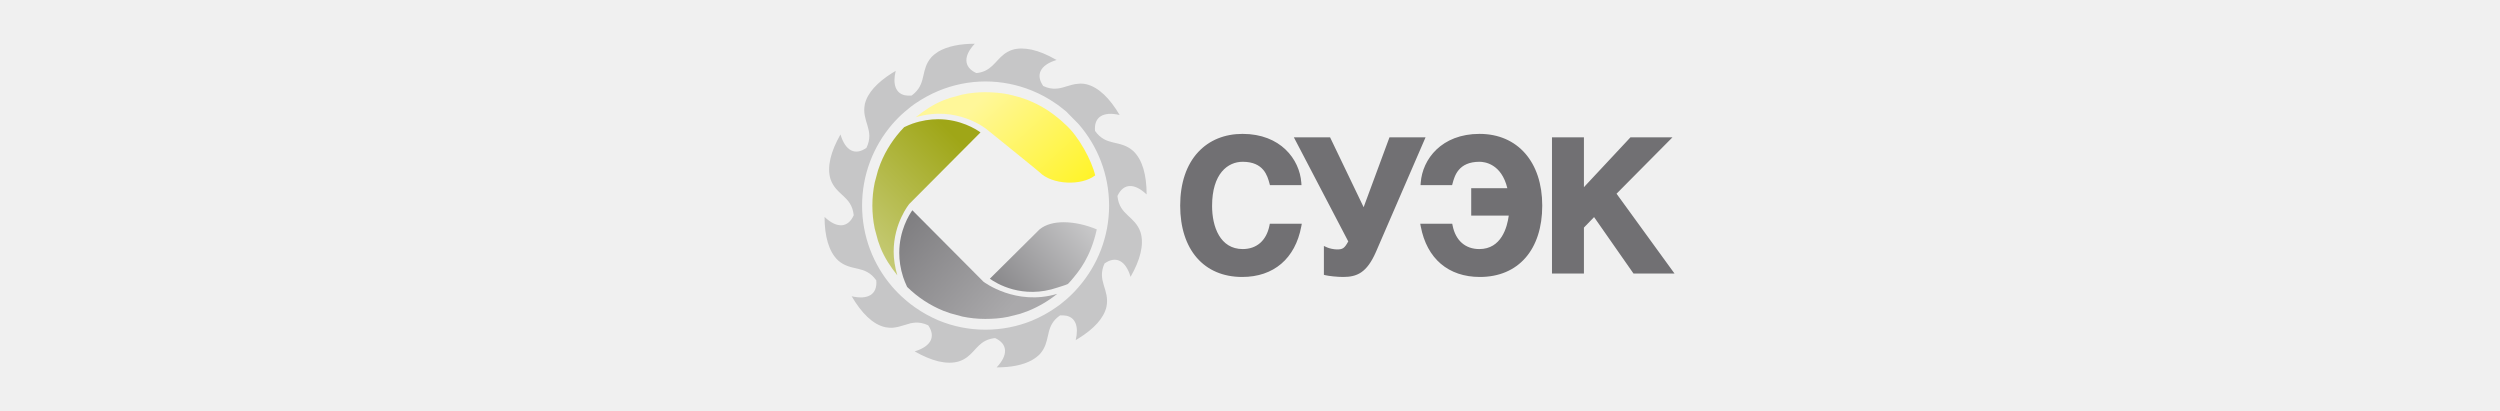
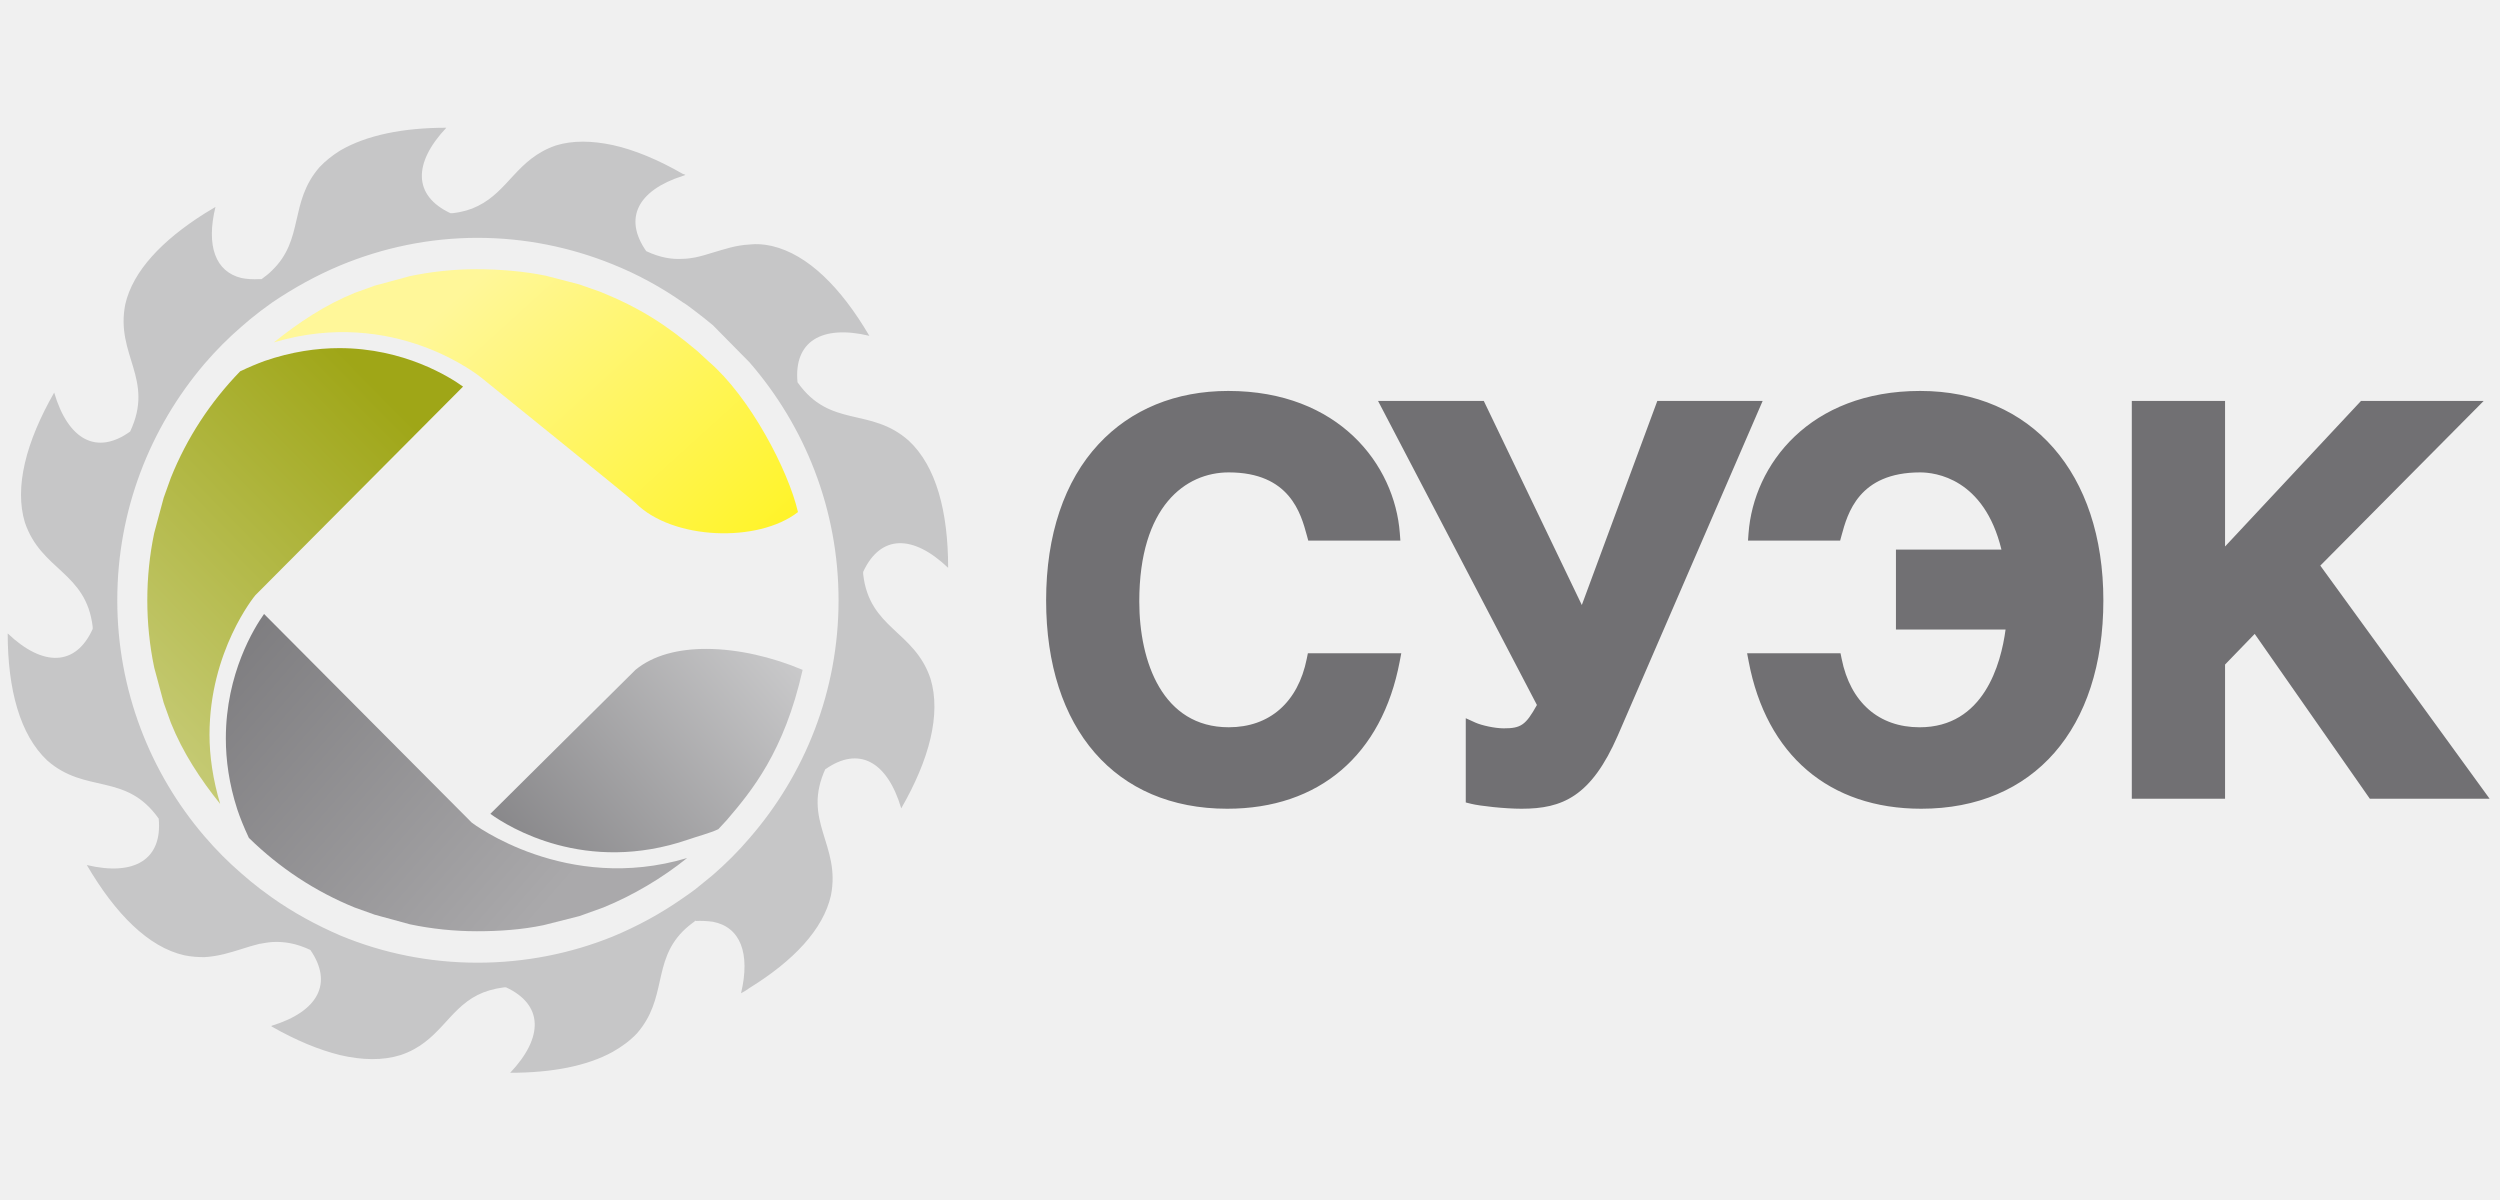
- <svg xmlns="http://www.w3.org/2000/svg" width="365" height="60" viewBox="0 0 365 60" fill="none">
+ <svg xmlns="http://www.w3.org/2000/svg" width="125" height="60" viewBox="0 0 125 60" fill="none">
  <g clip-path="url(#clip0_4094_3169)">
-     <mask id="mask0_4094_3169" style="mask-type:luminance" maskUnits="userSpaceOnUse" x="120" y="6" width="125" height="48">
-       <path d="M245 6H120V54H245V6Z" fill="white" />
+     <mask id="mask0_4094_3169" style="mask-type:luminance" maskUnits="userSpaceOnUse" x="0" y="6" width="125" height="48">
+       <path d="M125 6H0V54H125V6Z" fill="white" />
    </mask>
    <g mask="url(#mask0_4094_3169)">
-       <path d="M238.049 20.048C238.049 20.048 232.253 26.252 231.253 27.324V20.048H226.59V39.936H231.253V33.227C231.398 33.077 232.347 32.095 232.735 31.695C233.173 32.322 238.491 39.936 238.491 39.936H244.48C244.48 39.936 236.346 28.737 236.015 28.281C236.407 27.885 244.183 20.048 244.183 20.048H238.049ZM207.427 26.661L207.4 27.031H212.007L212.076 26.778C212.376 25.674 212.933 23.62 216.008 23.62C216.762 23.62 219.207 23.915 220.072 27.479H214.797V31.475H220.279C220.049 33.198 219.191 36.364 215.98 36.364C213.938 36.364 212.517 35.115 212.082 32.939L212.026 32.662H207.355L207.433 33.071C208.317 37.752 211.462 40.437 216.061 40.437C221.68 40.437 225.168 36.445 225.168 30.019C225.168 23.657 221.573 19.547 216.008 19.547C210.476 19.547 207.681 23.234 207.427 26.661ZM202.865 20.048C202.865 20.048 199.576 28.94 199.091 30.251C198.483 28.985 194.19 20.048 194.19 20.048H188.903C188.903 20.048 196.677 34.923 196.846 35.249C196.284 36.261 196.045 36.417 195.184 36.417C194.737 36.417 194.07 36.266 193.773 36.131L193.288 35.911V40.123L193.548 40.188C193.991 40.3 195.245 40.437 196.077 40.437C198.115 40.437 199.556 39.836 200.893 36.767L208.132 20.048H202.865ZM174.934 22.201C173.214 24.048 172.306 26.751 172.306 30.019C172.306 36.445 175.775 40.437 181.36 40.437C185.957 40.437 189.102 37.752 189.986 33.071L190.063 32.662H185.394L185.338 32.939C184.901 35.116 183.48 36.363 181.437 36.363C178.14 36.363 176.964 33.113 176.964 30.071C176.964 25.315 179.276 23.62 181.437 23.62C184.489 23.62 185.045 25.674 185.343 26.776L185.413 27.031H190.018L189.991 26.66C189.735 23.235 186.941 19.547 181.412 19.547C178.79 19.547 176.55 20.465 174.934 22.201Z" fill="#717073" />
-       <path d="M151.773 33.493C151.578 33.69 144.979 40.225 144.517 40.692C145.415 41.341 149.271 43.75 154.427 41.973C154.819 41.832 155.512 41.654 155.917 41.459L156.329 41.015C157.575 39.56 159.211 37.597 160.131 33.493C158.644 32.861 156.9 32.445 155.305 32.445C153.931 32.445 152.669 32.752 151.773 33.493Z" fill="url(#paint0_linear_4094_3169)" />
-       <path d="M140.483 13.81C140.483 13.81 138.728 14.286 138.725 14.286L137.728 14.647C136.25 15.247 134.932 16.125 133.694 17.119C139.735 15.312 144.026 18.849 144.093 18.906C144.093 18.906 151.565 24.938 151.773 25.147C153.619 27.003 157.901 27.159 159.899 25.604C159.417 23.517 157.5 19.852 155.442 18.083L154.871 17.557C153.32 16.251 152.019 15.403 150.025 14.594L148.969 14.222L147.29 13.786C146.194 13.56 144.951 13.461 143.827 13.461C142.704 13.461 141.58 13.578 140.483 13.81Z" fill="url(#paint1_linear_4094_3169)" />
-       <path d="M131.292 36.919C131.292 38.003 131.452 39.194 131.862 40.462C132.012 40.912 132.199 41.367 132.416 41.833L132.442 41.892C133.98 43.397 135.758 44.573 137.735 45.376L138.736 45.735L140.49 46.214C141.587 46.445 142.714 46.562 143.839 46.562C144.962 46.562 146.087 46.487 147.183 46.257C147.183 46.257 148.975 45.803 148.977 45.803L150.163 45.376C151.64 44.776 153.119 43.899 154.357 42.901C148.315 44.709 143.644 41.175 143.593 41.135L143.583 41.127C143.583 41.127 133.724 31.222 133.203 30.699C132.727 31.367 131.292 33.659 131.292 36.919Z" fill="url(#paint2_linear_4094_3169)" />
-       <path d="M133.233 18.047C132.847 18.189 132.447 18.356 132.046 18.549L132.012 18.562C130.511 20.109 129.342 21.9 128.545 23.884L128.185 24.886L127.71 26.653C127.48 27.751 127.365 28.881 127.365 30.012C127.365 31.142 127.48 32.276 127.71 33.376L128.185 35.14L128.545 36.144C129.143 37.632 130.016 38.958 131.009 40.197C130.644 38.969 130.475 37.801 130.475 36.737C130.475 32.55 132.729 29.807 132.76 29.771L132.772 29.757C132.772 29.757 142.632 19.852 143.152 19.33C142.486 18.851 140.202 17.407 136.969 17.406C135.832 17.406 134.577 17.585 133.233 18.047Z" fill="url(#paint3_linear_4094_3169)" />
-       <path d="M163.158 28.704V28.594C164.016 26.736 165.63 26.699 167.407 28.391C167.407 25.559 166.802 23.31 165.445 22.04C163.525 20.327 161.517 21.442 159.876 19.113C159.682 17.081 161.075 16.221 163.467 16.791C162.039 14.361 160.388 12.72 158.594 12.299C158.19 12.208 157.825 12.185 157.474 12.226C156.796 12.259 156.211 12.463 155.643 12.63C155.35 12.72 155.053 12.812 154.761 12.871C154.56 12.905 154.358 12.941 154.137 12.941C153.601 12.977 153.009 12.884 152.312 12.558C151.159 10.907 151.895 9.515 154.137 8.796C154.194 8.784 154.234 8.766 154.268 8.742C154.234 8.726 154.194 8.706 154.137 8.693C152.912 7.988 151.72 7.491 150.638 7.253C149.592 7.032 148.64 7.014 147.8 7.271C145.857 7.934 145.435 9.554 143.877 10.307C143.546 10.477 143.128 10.603 142.631 10.659H142.521C140.671 9.792 140.634 8.173 142.317 6.387C140.157 6.387 138.323 6.757 137.005 7.529C136.621 7.768 136.273 8.044 135.977 8.357C134.439 10.128 135.225 11.964 133.595 13.53C133.449 13.679 133.271 13.814 133.082 13.955H132.993H132.972C132.643 13.975 132.351 13.955 132.075 13.902C130.773 13.587 130.298 12.299 130.773 10.347C130.594 10.456 130.409 10.567 130.225 10.678C128.1 12.022 126.65 13.549 126.266 15.206C125.753 17.751 127.75 18.947 126.506 21.578C124.837 22.774 123.408 22.001 122.709 19.629C121.3 22.095 120.711 24.358 121.245 26.126C122.067 28.54 124.306 28.594 124.634 31.337V31.449C123.792 33.308 122.161 33.362 120.385 31.671C120.385 34.486 121.006 36.753 122.362 38.024C124.282 39.715 126.291 38.603 127.935 40.932C128.127 42.962 126.736 43.822 124.341 43.252C125.774 45.7 127.421 47.358 129.217 47.765C129.583 47.84 129.913 47.857 130.225 47.857C130.904 47.819 131.488 47.636 132.075 47.453C132.368 47.358 132.662 47.268 132.972 47.191H132.993C133.193 47.158 133.397 47.117 133.595 47.103C134.178 47.068 134.795 47.156 135.518 47.498C136.665 49.162 135.909 50.572 133.595 51.284C133.595 51.284 133.578 51.3 133.559 51.3C133.578 51.321 133.595 51.321 133.595 51.333C134.805 52.019 135.943 52.494 137.005 52.755C138.12 53.013 139.129 53.033 140.027 52.755C141.95 52.111 142.377 50.509 143.877 49.752C144.242 49.567 144.663 49.44 145.196 49.368H145.305C147.159 50.233 147.196 51.855 145.509 53.639C147.577 53.639 149.339 53.308 150.638 52.592C151.097 52.331 151.502 52.035 151.85 51.667C153.367 49.918 152.619 48.116 154.137 46.568C154.322 46.384 154.525 46.217 154.761 46.05C154.744 46.069 154.727 46.069 154.727 46.069C154.727 46.05 154.744 46.05 154.761 46.034C154.761 46.034 154.78 46.016 154.797 46.016C154.786 46.027 154.775 46.038 154.761 46.05C155.072 46.034 155.371 46.05 155.643 46.088C157.013 46.348 157.529 47.655 157.052 49.663C157.198 49.587 157.345 49.495 157.474 49.4C159.675 48.039 161.159 46.475 161.546 44.781C162.058 42.221 160.057 41.045 161.287 38.409C161.287 38.429 161.267 38.45 161.267 38.464C162.936 37.286 164.363 38.061 165.062 40.417C166.473 37.967 167.061 35.703 166.526 33.935C165.72 31.523 163.467 31.449 163.158 28.704ZM157.474 18.116C160.243 21.303 161.928 25.466 161.928 30.013C161.928 34.562 160.243 38.724 157.474 41.908C156.907 42.574 156.3 43.178 155.643 43.748C155.35 43.988 155.053 44.228 154.761 44.467C154.56 44.615 154.358 44.763 154.137 44.911C153.058 45.667 151.886 46.309 150.638 46.826C148.549 47.672 146.259 48.135 143.877 48.135C141.458 48.135 139.129 47.655 137.005 46.77C135.814 46.254 134.659 45.629 133.595 44.874C133.397 44.726 133.193 44.579 132.993 44.432L132.972 44.414C132.662 44.173 132.368 43.938 132.075 43.675C131.414 43.106 130.793 42.48 130.225 41.816C127.511 38.651 125.864 34.506 125.864 30.013C125.864 25.5 127.511 21.378 130.225 18.189C130.793 17.527 131.414 16.902 132.075 16.332C132.368 16.073 132.662 15.832 132.972 15.594C132.972 15.594 132.993 15.594 132.993 15.576C133.193 15.426 133.397 15.282 133.595 15.135C134.659 14.414 135.814 13.77 137.005 13.274C139.129 12.391 141.458 11.892 143.877 11.892C146.259 11.892 148.549 12.37 150.638 13.217C151.886 13.718 153.058 14.361 154.137 15.114C154.358 15.245 154.56 15.411 154.761 15.56C155.053 15.78 155.35 16.015 155.643 16.259L157.474 18.116Z" fill="#C6C6C7" />
+       <path d="M118.049 20.048C118.049 20.048 112.253 26.252 111.253 27.324V20.048H106.59V39.936H111.253V33.227C111.398 33.077 112.347 32.095 112.735 31.695C113.173 32.322 118.491 39.936 118.491 39.936H124.48C124.48 39.936 116.346 28.737 116.015 28.281C116.407 27.885 124.183 20.048 124.183 20.048H118.049ZM87.427 26.661L87.4 27.031H92.007L92.076 26.778C92.376 25.674 92.933 23.62 96.008 23.62C96.762 23.62 99.207 23.915 100.072 27.479H94.797V31.475H100.279C100.049 33.198 99.191 36.364 95.98 36.364C93.938 36.364 92.517 35.115 92.082 32.939L92.026 32.662H87.355L87.433 33.071C88.317 37.752 91.462 40.437 96.061 40.437C101.68 40.437 105.168 36.445 105.168 30.019C105.168 23.657 101.573 19.547 96.008 19.547C90.476 19.547 87.681 23.234 87.427 26.661ZM82.865 20.048C82.865 20.048 79.576 28.94 79.091 30.251C78.484 28.985 74.19 20.048 74.19 20.048H68.903C68.903 20.048 76.677 34.923 76.846 35.249C76.284 36.261 76.045 36.417 75.184 36.417C74.737 36.417 74.07 36.266 73.773 36.131L73.288 35.911V40.123L73.548 40.188C73.991 40.3 75.245 40.437 76.077 40.437C78.115 40.437 79.556 39.836 80.894 36.767L88.132 20.048H82.865ZM54.934 22.201C53.214 24.048 52.306 26.751 52.306 30.019C52.306 36.445 55.775 40.437 61.36 40.437C65.957 40.437 69.102 37.752 69.986 33.071L70.064 32.662H65.394L65.338 32.939C64.901 35.116 63.48 36.363 61.437 36.363C58.14 36.363 56.964 33.113 56.964 30.071C56.964 25.315 59.276 23.62 61.437 23.62C64.489 23.62 65.045 25.674 65.344 26.776L65.413 27.031H70.019L69.991 26.66C69.735 23.235 66.941 19.547 61.412 19.547C58.79 19.547 56.55 20.465 54.934 22.201Z" fill="#717073" />
+       <path d="M31.773 33.493C31.578 33.69 24.979 40.225 24.517 40.692C25.415 41.341 29.271 43.75 34.427 41.973C34.819 41.832 35.511 41.654 35.917 41.459L36.329 41.015C37.575 39.56 39.211 37.597 40.131 33.493C38.644 32.861 36.9 32.445 35.305 32.445C33.931 32.445 32.669 32.752 31.773 33.493Z" fill="url(#paint0_linear_4094_3169)" />
+       <path d="M20.483 13.81C20.483 13.81 18.728 14.286 18.725 14.286L17.728 14.647C16.25 15.247 14.932 16.125 13.694 17.119C19.735 15.312 24.026 18.849 24.093 18.906C24.093 18.906 31.565 24.938 31.773 25.147C33.619 27.003 37.901 27.159 39.899 25.604C39.417 23.517 37.5 19.852 35.442 18.083L34.871 17.557C33.32 16.251 32.02 15.403 30.025 14.594L28.969 14.222L27.29 13.786C26.194 13.56 24.951 13.461 23.826 13.461C22.704 13.461 21.58 13.578 20.483 13.81Z" fill="url(#paint1_linear_4094_3169)" />
+       <path d="M11.292 36.919C11.292 38.003 11.452 39.194 11.862 40.462C12.012 40.912 12.199 41.367 12.416 41.833L12.442 41.892C13.98 43.397 15.758 44.573 17.735 45.376L18.736 45.735L20.49 46.214C21.587 46.445 22.714 46.562 23.839 46.562C24.962 46.562 26.087 46.487 27.183 46.257C27.183 46.257 28.975 45.803 28.977 45.803L30.163 45.376C31.64 44.776 33.119 43.899 34.357 42.901C28.315 44.709 23.644 41.175 23.593 41.135L23.583 41.127C23.583 41.127 13.724 31.222 13.203 30.699C12.727 31.367 11.292 33.659 11.292 36.919Z" fill="url(#paint2_linear_4094_3169)" />
+       <path d="M13.233 18.047C12.847 18.189 12.447 18.356 12.046 18.549L12.012 18.562C10.511 20.109 9.342 21.9 8.545 23.884L8.185 24.886L7.71 26.653C7.48 27.751 7.365 28.881 7.365 30.012C7.365 31.142 7.48 32.276 7.71 33.376L8.185 35.14L8.545 36.144C9.143 37.632 10.016 38.958 11.009 40.197C10.643 38.969 10.475 37.801 10.475 36.737C10.475 32.55 12.729 29.807 12.76 29.771L12.772 29.757C12.772 29.757 22.632 19.852 23.152 19.33C22.486 18.851 20.202 17.407 16.969 17.406C15.832 17.406 14.577 17.585 13.233 18.047Z" fill="url(#paint3_linear_4094_3169)" />
+       <path d="M43.158 28.704V28.594C44.016 26.736 45.63 26.699 47.407 28.391C47.407 25.559 46.802 23.31 45.445 22.04C43.525 20.327 41.517 21.442 39.876 19.113C39.682 17.081 41.075 16.221 43.467 16.791C42.039 14.361 40.388 12.72 38.593 12.299C38.19 12.208 37.825 12.185 37.474 12.226C36.796 12.259 36.211 12.463 35.643 12.63C35.35 12.72 35.053 12.812 34.761 12.871C34.56 12.905 34.358 12.941 34.137 12.941C33.601 12.977 33.009 12.884 32.312 12.558C31.159 10.907 31.895 9.515 34.137 8.796C34.194 8.784 34.234 8.766 34.268 8.742C34.234 8.726 34.194 8.706 34.137 8.693C32.912 7.988 31.72 7.491 30.638 7.253C29.592 7.032 28.64 7.014 27.8 7.271C25.857 7.934 25.435 9.554 23.877 10.307C23.546 10.477 23.128 10.603 22.631 10.659H22.521C20.671 9.792 20.634 8.173 22.317 6.387C20.157 6.387 18.323 6.757 17.005 7.529C16.621 7.768 16.273 8.044 15.977 8.357C14.439 10.128 15.225 11.964 13.595 13.53C13.449 13.679 13.271 13.814 13.082 13.955H12.993H12.972C12.643 13.975 12.351 13.955 12.075 13.902C10.773 13.587 10.298 12.299 10.773 10.347C10.594 10.456 10.409 10.567 10.225 10.678C8.1 12.022 6.65 13.549 6.266 15.206C5.753 17.751 7.75 18.947 6.506 21.578C4.837 22.774 3.408 22.001 2.709 19.629C1.3 22.095 0.711 24.358 1.245 26.126C2.067 28.54 4.306 28.594 4.634 31.337V31.449C3.792 33.308 2.161 33.362 0.385 31.671C0.385 34.486 1.006 36.753 2.362 38.024C4.282 39.715 6.291 38.603 7.935 40.932C8.127 42.962 6.736 43.822 4.341 43.252C5.774 45.7 7.421 47.358 9.217 47.765C9.583 47.84 9.913 47.857 10.225 47.857C10.904 47.819 11.488 47.636 12.075 47.453C12.368 47.358 12.662 47.268 12.972 47.191H12.993C13.193 47.158 13.397 47.117 13.595 47.103C14.178 47.068 14.795 47.156 15.518 47.498C16.665 49.162 15.909 50.572 13.595 51.284C13.595 51.284 13.578 51.3 13.559 51.3C13.578 51.321 13.595 51.321 13.595 51.333C14.805 52.019 15.943 52.494 17.005 52.755C18.12 53.013 19.129 53.033 20.027 52.755C21.95 52.111 22.377 50.509 23.877 49.752C24.242 49.567 24.663 49.44 25.196 49.368H25.305C27.159 50.233 27.196 51.855 25.509 53.639C27.577 53.639 29.339 53.308 30.638 52.592C31.097 52.331 31.502 52.035 31.85 51.667C33.367 49.918 32.619 48.116 34.137 46.568C34.322 46.384 34.525 46.217 34.761 46.05C34.744 46.069 34.727 46.069 34.727 46.069C34.727 46.05 34.744 46.05 34.761 46.034C34.761 46.034 34.779 46.016 34.797 46.016C34.786 46.027 34.775 46.038 34.761 46.05C35.072 46.034 35.371 46.05 35.643 46.088C37.013 46.348 37.529 47.655 37.052 49.663C37.198 49.587 37.345 49.495 37.474 49.4C39.675 48.039 41.159 46.475 41.545 44.781C42.058 42.221 40.057 41.045 41.287 38.409C41.287 38.429 41.267 38.45 41.267 38.464C42.936 37.286 44.363 38.061 45.062 40.417C46.473 37.967 47.061 35.703 46.526 33.935C45.719 31.523 43.467 31.449 43.158 28.704ZM37.474 18.116C40.243 21.303 41.928 25.466 41.928 30.013C41.928 34.562 40.243 38.724 37.474 41.908C36.907 42.574 36.3 43.178 35.643 43.748C35.35 43.988 35.053 44.228 34.761 44.467C34.56 44.615 34.358 44.763 34.137 44.911C33.058 45.667 31.886 46.309 30.638 46.826C28.549 47.672 26.259 48.135 23.877 48.135C21.458 48.135 19.129 47.655 17.005 46.77C15.814 46.254 14.659 45.629 13.595 44.874C13.397 44.726 13.193 44.579 12.993 44.432L12.972 44.414C12.662 44.173 12.368 43.938 12.075 43.675C11.414 43.106 10.793 42.48 10.225 41.816C7.511 38.651 5.864 34.506 5.864 30.013C5.864 25.5 7.511 21.378 10.225 18.189C10.793 17.527 11.414 16.902 12.075 16.332C12.368 16.073 12.662 15.832 12.972 15.594C12.972 15.594 12.993 15.594 12.993 15.576C13.193 15.426 13.397 15.282 13.595 15.135C14.659 14.414 15.814 13.77 17.005 13.274C19.129 12.391 21.458 11.892 23.877 11.892C26.259 11.892 28.549 12.37 30.638 13.217C31.886 13.718 33.058 14.361 34.137 15.114C34.358 15.245 34.56 15.411 34.761 15.56C35.053 15.78 35.35 16.015 35.643 16.259L37.474 18.116Z" fill="#C6C6C7" />
    </g>
  </g>
  <defs>
-     <linearGradient id="paint0_linear_4094_3169" x1="160.977" y1="30.308" x2="138.87" y2="49.221" gradientUnits="userSpaceOnUse">
+     <linearGradient id="paint0_linear_4094_3169" x1="40.977" y1="30.308" x2="18.87" y2="49.221" gradientUnits="userSpaceOnUse">
      <stop stop-color="#D4D4D5" />
      <stop offset="0.87" stop-color="#717073" />
      <stop offset="1" stop-color="#717073" />
    </linearGradient>
-     <linearGradient id="paint1_linear_4094_3169" x1="142.301" y1="15.344" x2="160.173" y2="35.048" gradientUnits="userSpaceOnUse">
+     <linearGradient id="paint1_linear_4094_3169" x1="22.301" y1="15.344" x2="40.173" y2="35.048" gradientUnits="userSpaceOnUse">
      <stop stop-color="#FFF799" />
      <stop offset="1" stop-color="#FFF200" />
    </linearGradient>
-     <linearGradient id="paint2_linear_4094_3169" x1="148.664" y1="43.8" x2="128.563" y2="26.315" gradientUnits="userSpaceOnUse">
+     <linearGradient id="paint2_linear_4094_3169" x1="28.664" y1="43.8" x2="8.563" y2="26.315" gradientUnits="userSpaceOnUse">
      <stop stop-color="#AAA9AB" />
      <stop offset="1" stop-color="#717073" />
    </linearGradient>
-     <linearGradient id="paint3_linear_4094_3169" x1="127.145" y1="36.309" x2="142.32" y2="21.363" gradientUnits="userSpaceOnUse">
+     <linearGradient id="paint3_linear_4094_3169" x1="7.145" y1="36.309" x2="22.32" y2="21.363" gradientUnits="userSpaceOnUse">
      <stop stop-color="#C5CA74" />
      <stop offset="0.953" stop-color="#9FA617" />
      <stop offset="1" stop-color="#9FA617" />
    </linearGradient>
    <clipPath id="clip0_4094_3169">
-       <rect width="125" height="48" fill="white" transform="translate(120 6)" />
+       <rect width="125" height="48" fill="white" transform="translate(0 6)" />
    </clipPath>
  </defs>
</svg>
